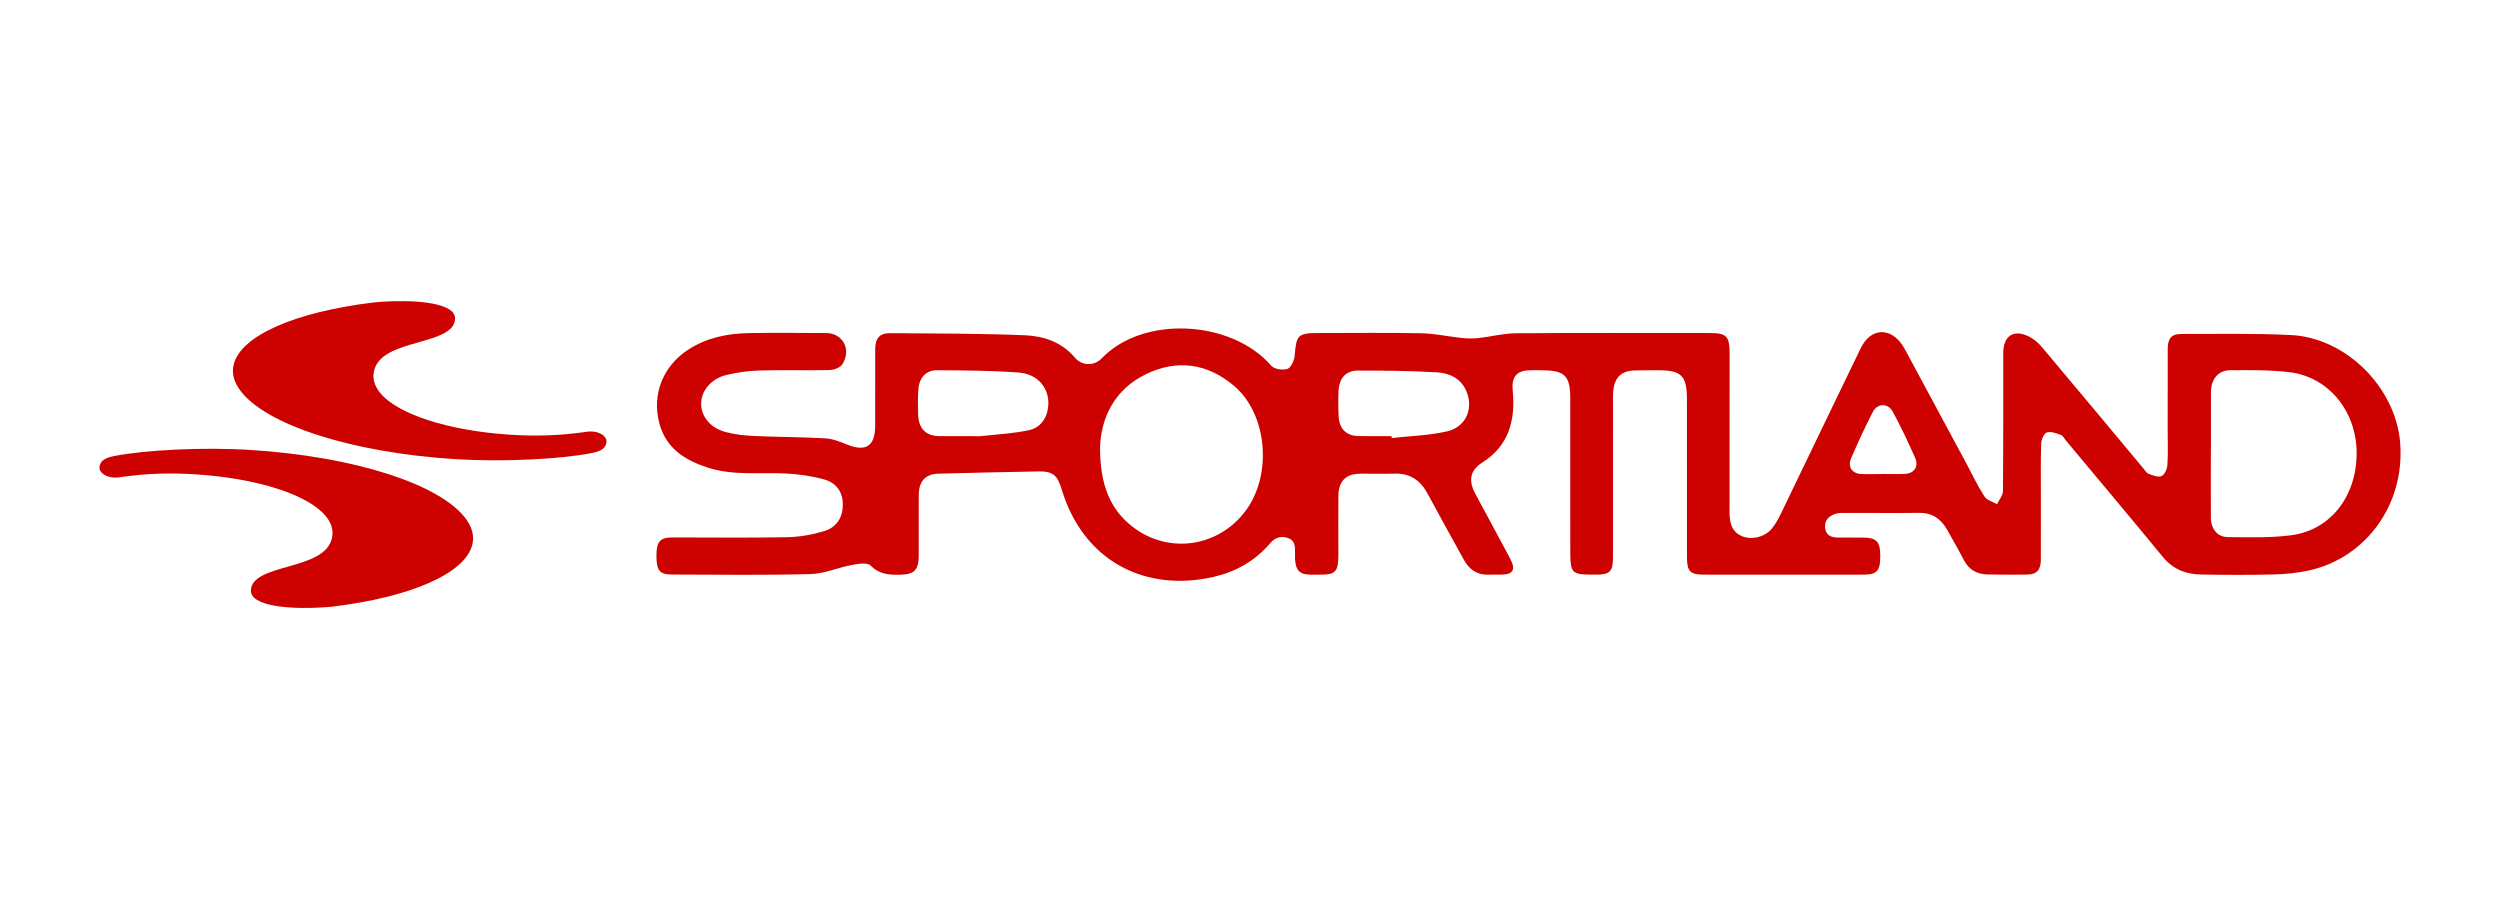
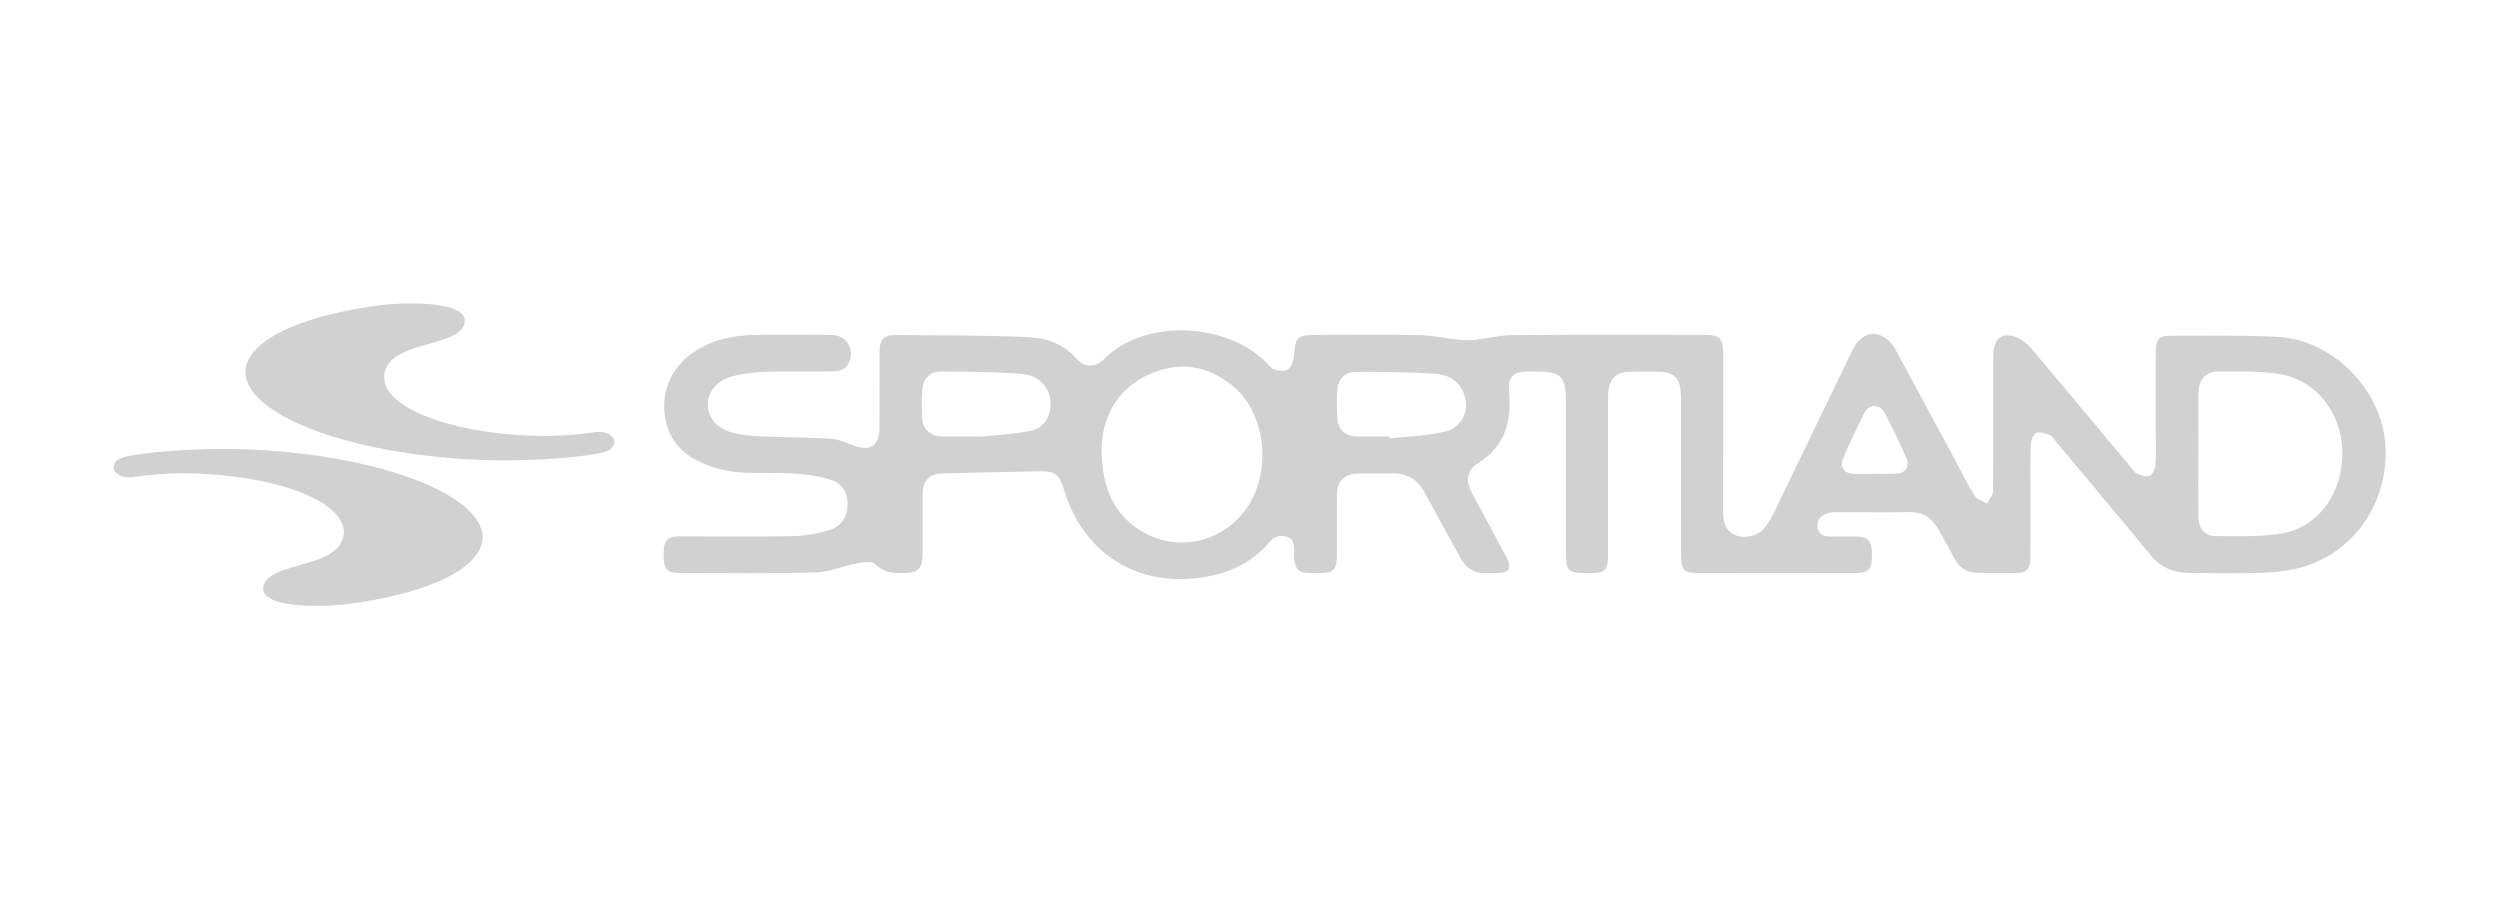
<svg xmlns="http://www.w3.org/2000/svg" width="220px" height="80px" viewBox="0 0 220 80" version="1.1">
-   <g transform="translate(8.75, 26.5) scale(0.9)" fill="none" fill-rule="evenodd">
-     <path d="M48.124 14.859C45.14 15.439 39.54 15.751 34.741 15.447C24.673 14.809 16.234 12.101 13.747 8.707C13.132 7.869 12.923 7.023 13.127 6.197C13.817 3.391 19.068 1.064 26.831 0.126C28.917 -0.083 33.207 -0.168 34.455 0.999C34.68 1.21 34.786 1.448 34.776 1.727C34.731 3.017 33.011 3.509 31.191 4.026C29.181 4.598 27.105 5.191 26.819 6.983C26.713 7.648 26.917 8.306 27.424 8.941C29.121 11.059 34.133 12.678 40.197 13.062C42.76 13.225 44.909 13.148 47.381 12.811C47.657 12.751 47.911 12.731 48.159 12.746C48.729 12.781 49.209 12.995 49.442 13.316C49.57 13.489 49.61 13.677 49.562 13.876C49.449 14.335 49.181 14.651 48.122 14.857L48.124 14.859Z" fill="#CD0200" />
-     <path d="M1.463 15.141C4.445 14.563 10.044 14.249 14.846 14.556C24.914 15.193 33.353 17.902 35.84 21.295C36.455 22.134 36.663 22.979 36.46 23.805C35.77 26.609 30.516 28.936 22.753 29.875C20.667 30.083 16.38 30.168 15.13 29.001C14.904 28.79 14.799 28.552 14.809 28.273C14.854 26.983 16.573 26.491 18.393 25.974C20.401 25.402 22.479 24.807 22.765 23.015C22.871 22.352 22.668 21.692 22.16 21.057C20.464 18.936 15.451 17.319 9.387 16.935C6.824 16.775 4.676 16.85 2.203 17.186C1.927 17.247 1.674 17.267 1.423 17.252C0.855 17.216 0.373 17.003 0.14 16.682C0.012 16.509 -0.028 16.32 0.019 16.122C0.132 15.663 0.401 15.346 1.46 15.141H1.463Z" fill="#CD0200" />
-     <path fill-rule="evenodd" clip-rule="evenodd" d="M214.358 22.883C212.306 23.161 210.204 23.09 208.125 23.073C207.071 23.065 206.46 22.271 206.452 21.143C206.439 19.074 206.449 17.005 206.449 14.936H206.456C206.456 12.932 206.451 10.928 206.458 8.924C206.462 7.643 207.153 6.764 208.347 6.755C210.27 6.741 212.209 6.72 214.115 6.944C217.918 7.393 220.642 10.698 220.703 14.72C220.767 18.959 218.224 22.36 214.358 22.883ZM176.521 16.892C175.807 16.922 175.091 16.898 174.376 16.898V16.905C173.661 16.905 172.944 16.937 172.232 16.897C171.352 16.847 170.92 16.199 171.279 15.36C171.935 13.828 172.634 12.313 173.397 10.836C173.848 9.961 174.885 9.949 175.357 10.825C176.144 12.285 176.863 13.791 177.53 15.316C177.911 16.187 177.443 16.854 176.521 16.892ZM131.787 12.728C130.019 13.14 128.172 13.181 126.359 13.386L126.34 13.198C125.282 13.198 124.225 13.209 123.167 13.195C121.933 13.18 121.234 12.521 121.169 11.268C121.125 10.43 121.118 9.586 121.159 8.748C121.218 7.535 121.883 6.788 123.044 6.788C125.622 6.789 128.203 6.812 130.775 6.961C132.012 7.033 133.17 7.568 133.691 8.884C134.356 10.561 133.584 12.309 131.787 12.728ZM112.053 20.526C109.405 24.054 104.556 24.772 101.048 22.084C98.781 20.345 97.84 17.893 97.838 14.32C97.922 11.512 99.167 8.672 102.321 7.145C105.37 5.668 108.323 6.064 110.956 8.299C114.199 11.052 114.712 16.983 112.053 20.526ZM92.773 10.236C92.671 11.475 91.998 12.372 90.895 12.614C89.364 12.949 87.779 13.023 86.216 13.195C85.908 13.229 85.594 13.2 85.283 13.2C84.226 13.2 83.168 13.21 82.111 13.197C80.813 13.181 80.103 12.474 80.054 11.111C80.023 10.273 80.013 9.429 80.077 8.594C80.162 7.49 80.823 6.755 81.882 6.759C84.552 6.771 87.227 6.785 89.887 6.983C91.784 7.124 92.912 8.551 92.773 10.236ZM224.962 13.869C224.539 8.476 219.699 3.588 214.295 3.316C210.721 3.135 207.134 3.22 203.553 3.211C202.598 3.209 202.237 3.637 202.233 4.677C202.224 7.331 202.23 9.985 202.229 12.639C202.229 13.772 202.276 14.908 202.2 16.036C202.173 16.423 201.911 16.994 201.619 17.11C201.272 17.248 200.762 17.032 200.355 16.879C200.146 16.8 199.998 16.529 199.835 16.334C196.53 12.377 193.235 8.411 189.913 4.47C189.555 4.045 189.088 3.661 188.598 3.429C187.13 2.734 186.153 3.419 186.151 5.086C186.146 9.585 186.164 14.084 186.12 18.582C186.116 19.01 185.743 19.434 185.541 19.86C185.121 19.61 184.552 19.464 184.309 19.09C183.65 18.075 183.131 16.962 182.554 15.889C180.565 12.193 178.576 8.497 176.585 4.802C176.51 4.661 176.431 4.521 176.345 4.386C175.144 2.515 173.196 2.584 172.223 4.584C169.613 9.949 167.044 15.336 164.446 20.708C164.183 21.252 163.89 21.803 163.508 22.258C162.807 23.092 161.529 23.377 160.594 22.977C159.558 22.532 159.387 21.613 159.389 20.582C159.398 15.435 159.394 10.289 159.395 5.143C159.395 3.418 159.109 3.119 157.452 3.119C151.129 3.119 144.805 3.093 138.482 3.142C137.259 3.152 136.041 3.482 134.815 3.614C134.266 3.674 133.701 3.651 133.151 3.593C131.856 3.458 130.567 3.166 129.271 3.141C125.908 3.075 122.544 3.119 119.179 3.12C117.181 3.121 117.028 3.312 116.867 5.337C116.83 5.805 116.5 6.517 116.16 6.625C115.692 6.774 114.872 6.655 114.571 6.307C110.703 1.844 102.066 1.353 97.999 5.595C97.258 6.368 96.065 6.333 95.385 5.531C94.061 3.97 92.296 3.41 90.463 3.336C86.077 3.16 81.685 3.165 77.295 3.132C76.278 3.124 75.856 3.645 75.854 4.717C75.847 7.21 75.851 9.702 75.849 12.194C75.847 14.169 74.943 14.76 73.128 14.033C72.437 13.756 71.709 13.458 70.984 13.416C68.657 13.282 66.323 13.291 63.995 13.186C63.07 13.144 62.13 13.039 61.236 12.801C59.739 12.403 58.859 11.319 58.835 10.062C58.811 8.823 59.77 7.603 61.264 7.23C62.342 6.961 63.468 6.814 64.578 6.782C66.85 6.715 69.126 6.792 71.399 6.737C71.831 6.726 72.438 6.5 72.651 6.161C73.554 4.728 72.679 3.124 71.059 3.12C68.536 3.114 66.012 3.077 63.49 3.126C61.419 3.167 59.417 3.559 57.608 4.719C55.127 6.309 53.98 9.101 54.752 11.967C55.412 14.415 57.262 15.545 59.425 16.259C61.943 17.09 64.546 16.724 67.117 16.854C68.377 16.917 69.656 17.098 70.873 17.436C71.96 17.737 72.675 18.569 72.688 19.85C72.7 21.093 72.116 22.112 70.873 22.486C69.696 22.84 68.444 23.059 67.22 23.083C63.483 23.156 59.744 23.102 56.006 23.105C54.816 23.106 54.468 23.513 54.464 24.86C54.459 26.333 54.759 26.73 55.978 26.733C60.494 26.743 65.013 26.806 69.527 26.688C70.884 26.652 72.22 26.047 73.581 25.795C74.189 25.682 75.086 25.529 75.416 25.861C76.298 26.749 77.272 26.774 78.34 26.748C79.677 26.716 80.102 26.294 80.108 24.877C80.116 22.903 80.106 20.928 80.112 18.954C80.117 17.615 80.764 16.903 82.037 16.87C85.302 16.785 88.567 16.707 91.833 16.649C93.196 16.625 93.672 17.021 94.069 18.35C96.213 25.523 102.343 28.454 108.89 26.973C111.075 26.479 112.972 25.434 114.469 23.674C114.952 23.106 115.532 22.922 116.231 23.167C116.925 23.41 116.901 24.012 116.902 24.604C116.902 24.831 116.894 25.058 116.909 25.284C116.977 26.329 117.379 26.728 118.368 26.742C118.68 26.747 118.992 26.742 119.303 26.744C120.864 26.755 121.137 26.474 121.14 24.814C121.144 22.904 121.119 20.994 121.14 19.085C121.157 17.596 121.855 16.89 123.28 16.872C124.401 16.859 125.523 16.895 126.644 16.865C128.101 16.826 129.134 17.473 129.842 18.787C131.011 20.959 132.215 23.111 133.401 25.274C133.939 26.256 134.717 26.793 135.833 26.746C136.237 26.729 136.643 26.745 137.048 26.741C138.231 26.73 138.513 26.264 137.939 25.177C136.816 23.052 135.659 20.946 134.527 18.827C133.823 17.51 134.029 16.531 135.234 15.767C137.802 14.137 138.468 11.65 138.188 8.752C138.067 7.49 138.504 6.838 139.707 6.767C140.173 6.74 140.642 6.759 141.109 6.762C143.303 6.78 143.816 7.307 143.816 9.559C143.818 14.381 143.817 19.204 143.817 24.026C143.817 26.743 143.817 26.743 146.398 26.741C147.677 26.741 147.992 26.421 147.992 25.088C147.995 20.104 147.992 15.119 147.993 10.134C147.993 9.682 147.977 9.226 148.019 8.776C148.143 7.46 148.815 6.814 150.093 6.777C150.903 6.755 151.713 6.762 152.523 6.762C154.678 6.763 155.221 7.328 155.222 9.586C155.224 14.732 155.218 19.879 155.226 25.025C155.228 26.436 155.53 26.74 156.878 26.742C159.463 26.746 162.049 26.743 164.634 26.743C167.251 26.743 169.867 26.746 172.484 26.742C173.807 26.739 174.129 26.376 174.129 24.918C174.129 23.513 173.769 23.127 172.439 23.119C171.629 23.115 170.819 23.117 170.009 23.116C169.355 23.116 168.806 22.916 168.73 22.147C168.657 21.417 169.118 21.012 169.72 20.802C170.006 20.703 170.333 20.707 170.641 20.706C173.071 20.702 175.501 20.73 177.93 20.701C179.191 20.686 180.061 21.278 180.672 22.367C181.219 23.344 181.78 24.315 182.294 25.311C182.789 26.271 183.578 26.695 184.572 26.722C185.879 26.758 187.188 26.752 188.496 26.737C189.424 26.726 189.823 26.282 189.827 25.281C189.836 23.145 189.829 21.009 189.83 18.873C189.831 17.222 189.8 15.57 189.862 13.922C189.876 13.536 190.139 12.928 190.412 12.841C190.811 12.714 191.336 12.919 191.777 13.076C191.983 13.149 192.12 13.437 192.284 13.632C195.444 17.421 198.621 21.195 201.754 25.009C202.748 26.22 204.008 26.703 205.455 26.729C207.821 26.772 210.19 26.784 212.556 26.726C213.729 26.697 214.92 26.588 216.064 26.331C221.698 25.064 225.427 19.804 224.962 13.869Z" fill="#CD0200" />
+   <g transform="translate(10, 26.7) scale(0.619)" fill="none" fill-rule="evenodd">
+     <path d="M69.085 21.299C64.801 22.13 56.762 22.576 49.872 22.14C35.419 21.227 23.305 17.345 19.734 12.48C18.851 11.279 18.552 10.066 18.844 8.883C19.835 4.861 27.373 1.525 38.518 0.18C41.512 -0.119 47.67 -0.241 49.461 1.432C49.786 1.734 49.937 2.076 49.922 2.475C49.858 4.324 47.389 5.03 44.777 5.771C41.891 6.591 38.911 7.44 38.5 10.009C38.349 10.962 38.641 11.905 39.368 12.815C41.804 15.851 49 18.172 57.706 18.723C61.385 18.956 64.469 18.845 68.018 18.363C68.415 18.276 68.779 18.248 69.135 18.269C69.953 18.32 70.641 18.625 70.977 19.086C71.16 19.334 71.218 19.604 71.15 19.888C70.987 20.547 70.602 21 69.081 21.295L69.085 21.299Z" fill="#D1D1D1" />
+     <path d="M2.1 21.701C6.38 20.874 14.419 20.424 21.312 20.863C35.765 21.777 47.88 25.659 51.451 30.523C52.334 31.725 52.633 32.937 52.341 34.121C51.35 38.139 43.808 41.474 32.663 42.82C29.669 43.119 23.514 43.241 21.72 41.568C21.395 41.266 21.244 40.924 21.259 40.525C21.323 38.675 23.792 37.97 26.404 37.229C29.287 36.409 32.27 35.556 32.681 32.987C32.832 32.038 32.541 31.091 31.813 30.181C29.377 27.141 22.181 24.824 13.475 24.274C9.796 24.044 6.712 24.151 3.163 24.634C2.766 24.72 2.402 24.749 2.042 24.727C1.228 24.677 0.536 24.371 0.201 23.91C0.017 23.662 -0.041 23.392 0.028 23.108C0.19 22.45 0.576 21.996 2.096 21.701H2.1Z" fill="#D1D1D1" />
+     <path fill-rule="evenodd" clip-rule="evenodd" d="M307.723 32.799C304.777 33.197 301.76 33.096 298.775 33.072C297.262 33.06 296.385 31.922 296.373 30.304C296.355 27.339 296.369 24.374 296.369 21.409H296.379C296.379 18.536 296.372 15.664 296.382 12.791C296.388 10.954 297.38 9.695 299.094 9.682C301.854 9.662 304.638 9.632 307.374 9.954C312.834 10.596 316.744 15.333 316.832 21.099C316.923 27.175 313.273 32.049 307.723 32.799ZM253.406 24.212C252.381 24.255 251.353 24.221 250.327 24.221V24.23C249.3 24.23 248.271 24.276 247.249 24.219C245.985 24.147 245.365 23.219 245.881 22.016C246.822 19.821 247.826 17.649 248.921 15.532C249.569 14.278 251.057 14.261 251.735 15.515C252.865 17.609 253.897 19.767 254.854 21.953C255.401 23.201 254.729 24.157 253.406 24.212ZM189.188 18.243C186.65 18.834 183.998 18.893 181.396 19.186L181.368 18.918C179.849 18.918 178.332 18.933 176.813 18.913C175.042 18.891 174.038 17.947 173.945 16.15C173.882 14.949 173.872 13.739 173.931 12.539C174.015 10.8 174.97 9.729 176.637 9.73C180.338 9.731 184.043 9.764 187.735 9.977C189.511 10.08 191.173 10.847 191.921 12.733C192.876 15.137 191.767 17.643 189.188 18.243ZM160.858 29.421C157.057 34.477 150.096 35.507 145.06 31.653C141.805 29.161 140.455 25.646 140.453 20.525C140.573 16.501 142.359 12.429 146.888 10.241C151.265 8.125 155.504 8.691 159.284 11.895C163.939 15.841 164.676 24.343 160.858 29.421ZM133.182 14.671C133.035 16.447 132.068 17.733 130.485 18.079C128.287 18.56 126.012 18.666 123.768 18.913C123.326 18.961 122.875 18.92 122.429 18.92C120.911 18.919 119.393 18.934 117.875 18.916C116.012 18.893 114.993 17.879 114.922 15.926C114.878 14.725 114.864 13.514 114.955 12.318C115.076 10.736 116.026 9.682 117.547 9.688C121.379 9.705 125.219 9.725 129.039 10.008C131.761 10.21 133.381 12.256 133.182 14.671ZM322.946 19.879C322.338 12.149 315.39 5.143 307.633 4.752C302.502 4.494 297.353 4.615 292.212 4.603C290.841 4.6 290.323 5.213 290.317 6.704C290.304 10.508 290.313 14.312 290.311 18.116C290.311 19.74 290.379 21.369 290.269 22.984C290.231 23.54 289.855 24.358 289.435 24.524C288.937 24.722 288.205 24.413 287.621 24.193C287.321 24.08 287.108 23.691 286.874 23.412C282.13 17.74 277.4 12.056 272.631 6.406C272.117 5.798 271.446 5.247 270.743 4.915C268.636 3.919 267.233 4.9 267.23 7.289C267.223 13.738 267.249 20.187 267.186 26.635C267.18 27.248 266.645 27.856 266.355 28.466C265.752 28.108 264.935 27.899 264.586 27.362C263.64 25.907 262.895 24.312 262.067 22.775C259.211 17.477 256.356 12.18 253.498 6.883C253.39 6.681 253.277 6.48 253.153 6.287C251.429 3.604 248.633 3.704 247.236 6.57C243.489 14.261 239.801 21.982 236.072 29.682C235.694 30.462 235.273 31.251 234.725 31.902C233.719 33.099 231.884 33.507 230.542 32.933C229.055 32.296 228.809 30.979 228.812 29.5C228.825 22.124 228.819 14.748 228.821 7.372C228.821 4.9 228.41 4.471 226.031 4.471C216.954 4.47 207.876 4.433 198.799 4.504C197.043 4.517 195.295 4.991 193.535 5.181C192.746 5.265 191.935 5.233 191.146 5.15C189.287 4.957 187.436 4.538 185.576 4.502C180.748 4.408 175.919 4.47 171.088 4.472C168.22 4.473 168 4.748 167.769 7.65C167.716 8.321 167.242 9.341 166.754 9.495C166.082 9.709 164.905 9.539 164.473 9.04C158.92 2.643 146.522 1.94 140.683 8.02C139.62 9.127 137.907 9.077 136.93 7.927C135.029 5.69 132.496 4.888 129.864 4.782C123.569 4.529 117.263 4.536 110.961 4.489C109.501 4.478 108.896 5.224 108.892 6.761C108.883 10.334 108.889 13.906 108.886 17.478C108.883 20.308 107.585 21.157 104.979 20.114C103.987 19.717 102.942 19.289 101.902 19.229C98.562 19.037 95.211 19.05 91.868 18.9C90.541 18.84 89.191 18.689 87.908 18.348C85.759 17.777 84.495 16.224 84.461 14.422C84.426 12.646 85.804 10.897 87.948 10.363C89.496 9.977 91.113 9.767 92.705 9.72C95.967 9.625 99.234 9.735 102.497 9.656C103.117 9.641 103.988 9.317 104.295 8.831C105.591 6.777 104.335 4.478 102.01 4.473C98.388 4.464 94.764 4.41 91.143 4.481C88.17 4.539 85.297 5.101 82.7 6.764C79.138 9.043 77.492 13.044 78.6 17.152C79.547 20.662 82.203 22.281 85.308 23.304C88.922 24.495 92.66 23.972 96.35 24.157C98.16 24.248 99.996 24.507 101.742 24.991C103.303 25.423 104.33 26.615 104.348 28.451C104.365 30.233 103.527 31.693 101.742 32.23C100.052 32.737 98.255 33.051 96.498 33.086C91.134 33.19 85.767 33.114 80.4 33.118C78.692 33.119 78.192 33.702 78.186 35.633C78.18 37.743 78.61 38.313 80.359 38.317C86.843 38.331 93.33 38.422 99.81 38.252C101.757 38.202 103.675 37.334 105.629 36.973C106.502 36.811 107.791 36.592 108.264 37.068C109.53 38.34 110.928 38.377 112.461 38.339C114.381 38.293 114.991 37.688 115 35.657C115.011 32.828 114.996 29.997 115.006 27.168C115.013 25.248 115.941 24.227 117.769 24.18C122.456 24.059 127.143 23.946 131.832 23.864C133.789 23.829 134.471 24.397 135.041 26.302C138.119 36.583 146.919 40.785 156.318 38.661C159.454 37.953 162.178 36.455 164.327 33.932C165.02 33.118 165.853 32.855 166.856 33.205C167.852 33.554 167.818 34.417 167.819 35.266C167.819 35.591 167.808 35.917 167.83 36.24C167.927 37.738 168.504 38.311 169.924 38.331C170.372 38.337 170.82 38.33 171.266 38.333C173.507 38.349 173.899 37.946 173.903 35.566C173.909 32.829 173.873 30.092 173.903 27.355C173.928 25.222 174.93 24.208 176.975 24.184C178.585 24.164 180.195 24.216 181.805 24.173C183.896 24.117 185.379 25.045 186.396 26.928C188.074 30.041 189.802 33.126 191.505 36.226C192.277 37.633 193.394 38.404 194.996 38.336C195.576 38.311 196.159 38.334 196.74 38.329C198.438 38.312 198.843 37.645 198.019 36.087C196.407 33.041 194.746 30.023 193.121 26.985C192.11 25.098 192.406 23.695 194.136 22.599C197.823 20.263 198.779 16.698 198.377 12.544C198.203 10.736 198.83 9.801 200.557 9.7C201.226 9.661 201.9 9.688 202.57 9.693C205.72 9.718 206.456 10.474 206.456 13.7C206.459 20.613 206.457 27.525 206.457 34.438C206.457 38.331 206.457 38.331 210.163 38.329C211.999 38.328 212.451 37.87 212.451 35.959C212.455 28.815 212.451 21.67 212.452 14.526C212.452 13.877 212.429 13.223 212.49 12.579C212.668 10.692 213.632 9.766 215.467 9.714C216.63 9.681 217.793 9.692 218.955 9.693C222.049 9.693 222.829 10.504 222.83 13.74C222.833 21.117 222.824 28.493 222.836 35.869C222.839 37.892 223.272 38.327 225.207 38.33C228.918 38.336 232.63 38.332 236.341 38.332C240.098 38.332 243.854 38.336 247.611 38.33C249.51 38.327 249.972 37.805 249.972 35.716C249.972 33.702 249.455 33.149 247.546 33.138C246.383 33.131 245.22 33.135 244.058 33.134C243.119 33.133 242.331 32.846 242.221 31.743C242.117 30.698 242.778 30.116 243.643 29.817C244.053 29.674 244.523 29.68 244.965 29.679C248.453 29.673 251.942 29.713 255.429 29.672C257.239 29.65 258.488 30.498 259.365 32.059C260.15 33.46 260.955 34.851 261.693 36.279C262.404 37.655 263.537 38.263 264.964 38.302C266.84 38.353 268.719 38.344 270.597 38.322C271.929 38.306 272.502 37.671 272.507 36.237C272.52 33.175 272.51 30.113 272.512 27.051C272.513 24.685 272.469 22.317 272.558 19.955C272.578 19.402 272.955 18.529 273.347 18.405C273.92 18.224 274.674 18.518 275.307 18.742C275.602 18.847 275.799 19.259 276.035 19.54C280.571 24.97 285.132 30.38 289.629 35.846C291.056 37.582 292.865 38.274 294.942 38.312C298.339 38.373 301.74 38.391 305.136 38.307C306.82 38.265 308.53 38.109 310.172 37.74C318.26 35.925 323.613 28.385 322.946 19.879Z" fill="#D1D1D1" />
  </g>
</svg>
